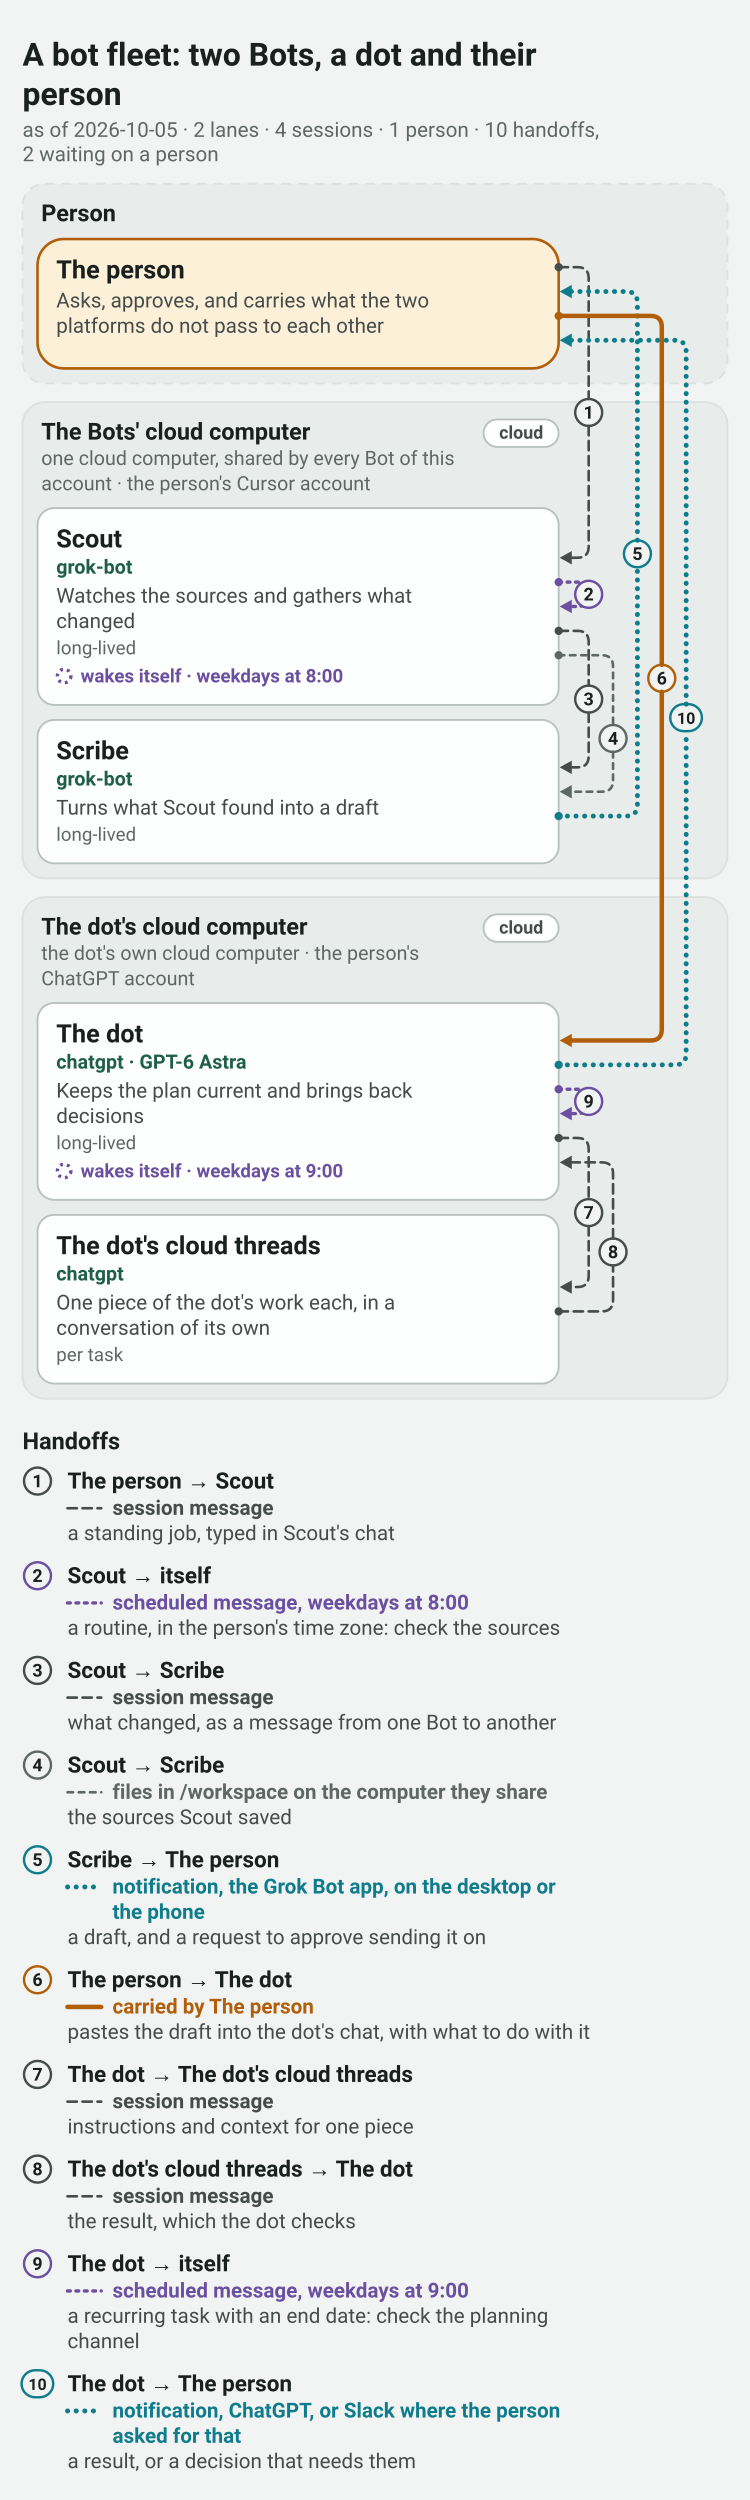
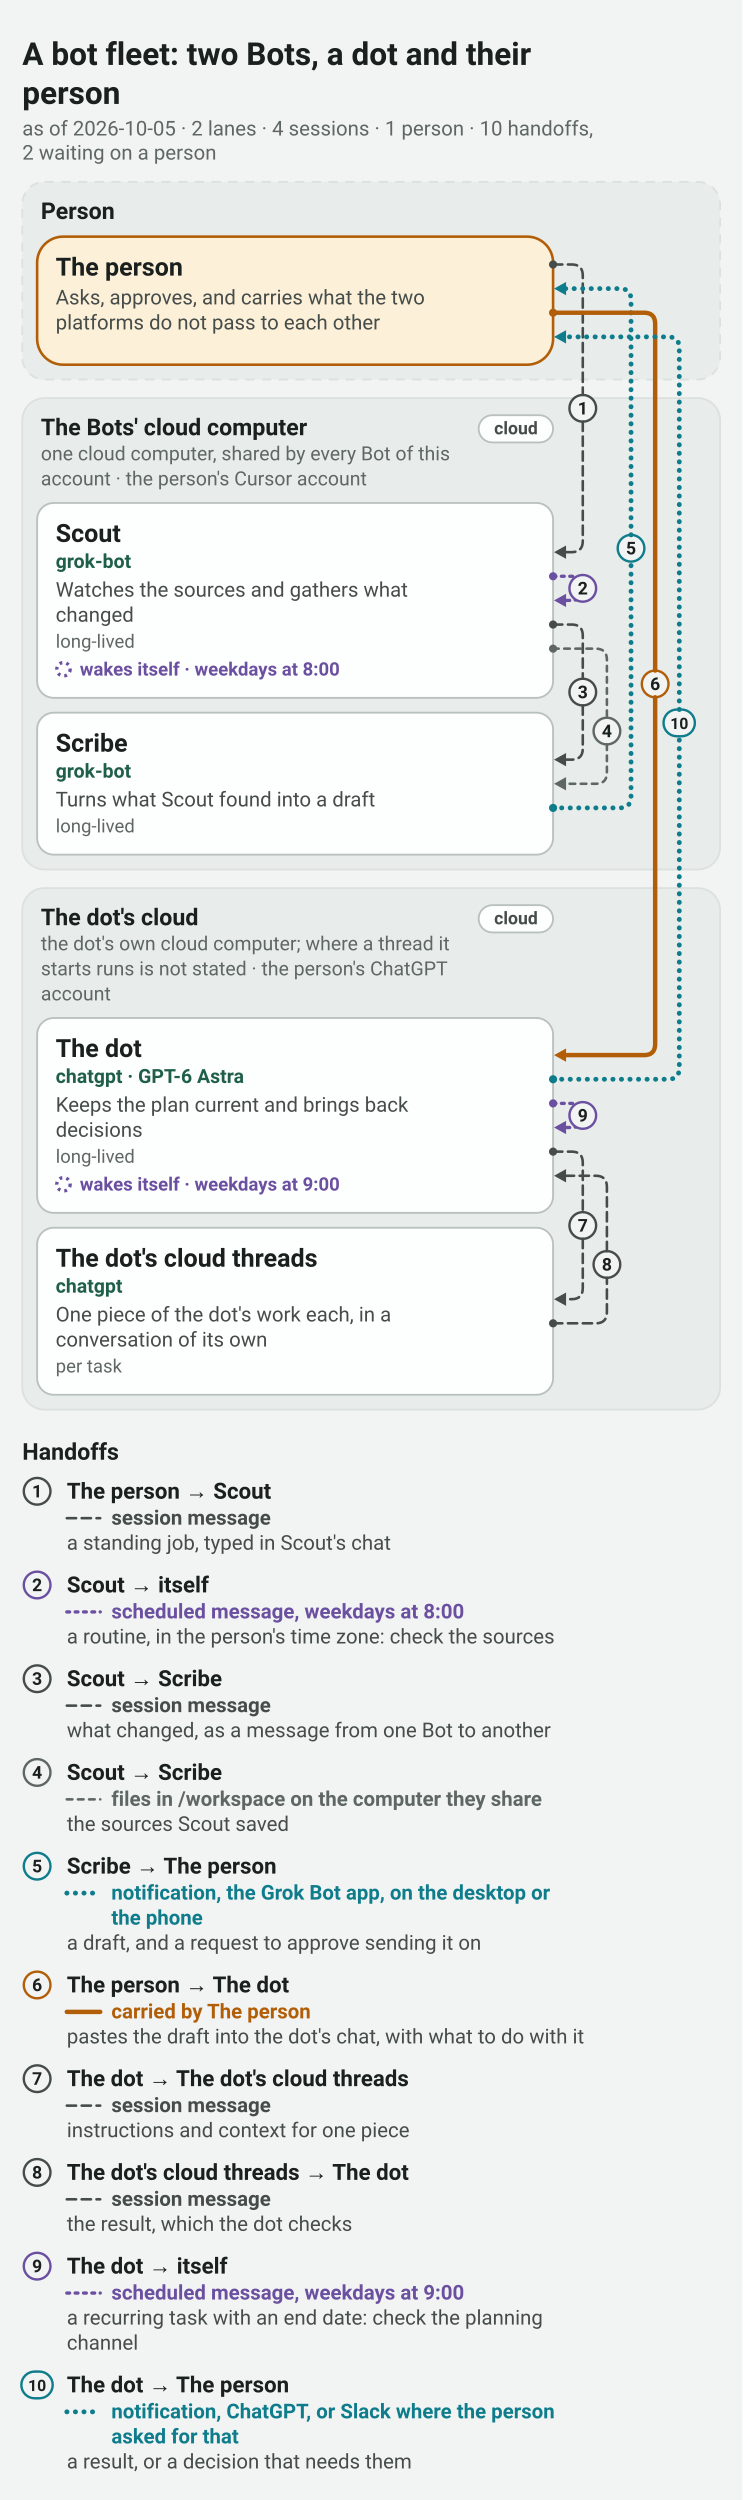
- <svg xmlns="http://www.w3.org/2000/svg" class="grooph-picture" data-picture="map" viewBox="0 0 400 1333.5" width="400" height="1333.5" role="img" font-family="system-ui, -apple-system, 'Segoe UI', Roboto, 'Helvetica Neue', Arial, sans-serif">
-   <rect x="0" y="0" width="400" height="1333.5" style="fill:#f1f4f3" />
+ <svg xmlns="http://www.w3.org/2000/svg" class="grooph-picture" data-picture="map" viewBox="0 0 400 1347" width="400" height="1347" role="img" font-family="system-ui, -apple-system, 'Segoe UI', Roboto, 'Helvetica Neue', Arial, sans-serif">
+   <rect x="0" y="0" width="400" height="1347" style="fill:#f1f4f3" />
  <text x="12" y="35" font-size="17" font-weight="700" style="fill:#1a201e">A bot fleet: two Bots, a dot and their</text>
  <text x="12" y="56" font-size="17" font-weight="700" style="fill:#1a201e">person</text>
  <text x="12" y="73" font-size="11" style="fill:#5f6764">as of 2026-10-05 · 2 lanes · 4 sessions · 1 person · 10 handoffs,</text>
  <text x="12" y="86" font-size="11" style="fill:#5f6764">2 waiting on a person</text>
  <g data-people="">
    <rect x="12" y="98" width="376" height="106.5" rx="12" stroke-width="1" stroke-dasharray="5 4" style="fill:#e8edeb;stroke:#dce1df" />
    <text x="22" y="118" font-size="12.5" font-weight="700" style="fill:#1a201e">Person</text>
  </g>
  <g data-lane="bots-computer">
    <rect x="12" y="214.5" width="376" height="254" rx="12" stroke-width="1" style="fill:#e8edeb;stroke:#dce1df" />
    <text x="22" y="234.5" font-size="12.5" font-weight="700" style="fill:#1a201e">The Bots' cloud computer</text>
    <rect x="257.9" y="223.7" width="40.1" height="14.7" rx="7.4" stroke-width="1" style="fill:#fdfefe;stroke:#b9c1be" />
    <text x="278" y="234" font-size="9.5" font-weight="700" text-anchor="middle" style="fill:#454c49">cloud</text>
    <text x="22" y="248" font-size="10.5" style="fill:#5f6764">one cloud computer, shared by every Bot of this</text>
    <text x="22" y="261.5" font-size="10.5" style="fill:#5f6764">account · the person's Cursor account</text>
  </g>
  <g data-lane="dot-computer">
-     <rect x="12" y="478.5" width="376" height="267.5" rx="12" stroke-width="1" style="fill:#e8edeb;stroke:#dce1df" />
-     <text x="22" y="498.5" font-size="12.5" font-weight="700" style="fill:#1a201e">The dot's cloud computer</text>
+     <rect x="12" y="478.5" width="376" height="281" rx="12" stroke-width="1" style="fill:#e8edeb;stroke:#dce1df" />
+     <text x="22" y="498.5" font-size="12.5" font-weight="700" style="fill:#1a201e">The dot's cloud</text>
    <rect x="257.9" y="487.7" width="40.1" height="14.7" rx="7.4" stroke-width="1" style="fill:#fdfefe;stroke:#b9c1be" />
    <text x="278" y="498" font-size="9.5" font-weight="700" text-anchor="middle" style="fill:#454c49">cloud</text>
-     <text x="22" y="512" font-size="10.5" style="fill:#5f6764">the dot's own cloud computer · the person's</text>
-     <text x="22" y="525.5" font-size="10.5" style="fill:#5f6764">ChatGPT account</text>
+     <text x="22" y="512" font-size="10.5" style="fill:#5f6764">the dot's own cloud computer; where a thread it</text>
+     <text x="22" y="525.5" font-size="10.5" style="fill:#5f6764">starts runs is not stated · the person's ChatGPT</text>
+     <text x="22" y="539" font-size="10.5" style="fill:#5f6764">account</text>
  </g>
  <g data-person="person">
    <rect data-card="" x="20" y="127.5" width="278" height="69" rx="14" stroke-width="1.4" style="fill:#fcf0d9;stroke:#b25e09" />
    <text x="30" y="148.5" font-size="13.5" font-weight="700" style="fill:#1a201e">The person</text>
    <text x="30" y="164" font-size="11" style="fill:#454c49">Asks, approves, and carries what the two</text>
    <text x="30" y="177.5" font-size="11" style="fill:#454c49">platforms do not pass to each other</text>
  </g>
  <g data-session="scout">
    <rect data-card="" x="20" y="271" width="278" height="105" rx="9" stroke-width="1" style="fill:#fdfefe;stroke:#b9c1be" />
    <text x="30" y="292" font-size="13.5" font-weight="700" style="fill:#1a201e">Scout</text>
    <text x="30" y="306" font-size="10.5" font-weight="700" style="fill:#1f5f4a">grok-bot</text>
    <text x="30" y="321.5" font-size="11" style="fill:#454c49">Watches the sources and gathers what</text>
    <text x="30" y="335" font-size="11" style="fill:#454c49">changed</text>
    <text x="30" y="349" font-size="10" style="fill:#5f6764">long-lived</text>
    <circle data-wakes="" cx="34.2" cy="360.6" r="3.6" fill="none" stroke-width="1.8" stroke-dasharray="1.5 2.2" style="stroke:#6b4fa0" />
    <text x="43" y="364" font-size="10" font-weight="700" style="fill:#6b4fa0">wakes itself · weekdays at 8:00</text>
  </g>
  <g data-session="scribe">
    <rect data-card="" x="20" y="384" width="278" height="76.5" rx="9" stroke-width="1" style="fill:#fdfefe;stroke:#b9c1be" />
    <text x="30" y="405" font-size="13.5" font-weight="700" style="fill:#1a201e">Scribe</text>
    <text x="30" y="419" font-size="10.5" font-weight="700" style="fill:#1f5f4a">grok-bot</text>
    <text x="30" y="434.5" font-size="11" style="fill:#454c49">Turns what Scout found into a draft</text>
    <text x="30" y="448.5" font-size="10" style="fill:#5f6764">long-lived</text>
  </g>
  <g data-session="dot">
-     <rect data-card="" x="20" y="535" width="278" height="105" rx="9" stroke-width="1" style="fill:#fdfefe;stroke:#b9c1be" />
-     <text x="30" y="556" font-size="13.5" font-weight="700" style="fill:#1a201e">The dot</text>
-     <text x="30" y="570" font-size="10.5" font-weight="700" style="fill:#1f5f4a">chatgpt · GPT-6 Astra</text>
-     <text x="30" y="585.5" font-size="11" style="fill:#454c49">Keeps the plan current and brings back</text>
-     <text x="30" y="599" font-size="11" style="fill:#454c49">decisions</text>
-     <text x="30" y="613" font-size="10" style="fill:#5f6764">long-lived</text>
-     <circle data-wakes="" cx="34.2" cy="624.6" r="3.6" fill="none" stroke-width="1.8" stroke-dasharray="1.5 2.2" style="stroke:#6b4fa0" />
-     <text x="43" y="628" font-size="10" font-weight="700" style="fill:#6b4fa0">wakes itself · weekdays at 9:00</text>
+     <rect data-card="" x="20" y="548.5" width="278" height="105" rx="9" stroke-width="1" style="fill:#fdfefe;stroke:#b9c1be" />
+     <text x="30" y="569.5" font-size="13.5" font-weight="700" style="fill:#1a201e">The dot</text>
+     <text x="30" y="583.5" font-size="10.5" font-weight="700" style="fill:#1f5f4a">chatgpt · GPT-6 Astra</text>
+     <text x="30" y="599" font-size="11" style="fill:#454c49">Keeps the plan current and brings back</text>
+     <text x="30" y="612.5" font-size="11" style="fill:#454c49">decisions</text>
+     <text x="30" y="626.5" font-size="10" style="fill:#5f6764">long-lived</text>
+     <circle data-wakes="" cx="34.2" cy="638.1" r="3.6" fill="none" stroke-width="1.8" stroke-dasharray="1.5 2.2" style="stroke:#6b4fa0" />
+     <text x="43" y="641.5" font-size="10" font-weight="700" style="fill:#6b4fa0">wakes itself · weekdays at 9:00</text>
  </g>
  <g data-session="dot-threads">
-     <rect data-card="" x="20" y="648" width="278" height="90" rx="9" stroke-width="1" style="fill:#fdfefe;stroke:#b9c1be" />
-     <text x="30" y="669" font-size="13.5" font-weight="700" style="fill:#1a201e">The dot's cloud threads</text>
-     <text x="30" y="683" font-size="10.5" font-weight="700" style="fill:#1f5f4a">chatgpt</text>
-     <text x="30" y="698.5" font-size="11" style="fill:#454c49">One piece of the dot's work each, in a</text>
-     <text x="30" y="712" font-size="11" style="fill:#454c49">conversation of its own</text>
-     <text x="30" y="726" font-size="10" style="fill:#5f6764">per task</text>
+     <rect data-card="" x="20" y="661.5" width="278" height="90" rx="9" stroke-width="1" style="fill:#fdfefe;stroke:#b9c1be" />
+     <text x="30" y="682.5" font-size="13.5" font-weight="700" style="fill:#1a201e">The dot's cloud threads</text>
+     <text x="30" y="696.5" font-size="10.5" font-weight="700" style="fill:#1f5f4a">chatgpt</text>
+     <text x="30" y="712" font-size="11" style="fill:#454c49">One piece of the dot's work each, in a</text>
+     <text x="30" y="725.5" font-size="11" style="fill:#454c49">conversation of its own</text>
+     <text x="30" y="739.5" font-size="10" style="fill:#5f6764">per task</text>
  </g>
  <g data-plate="h-job">
    <circle cx="314" cy="220" r="7.2" stroke-width="1.3" style="fill:#f1f4f3;stroke:#454c49" />
  </g>
  <g data-plate="h-found">
    <circle cx="314" cy="372.9" r="7.2" stroke-width="1.3" style="fill:#f1f4f3;stroke:#454c49" />
  </g>
  <g data-plate="h-files">
    <circle cx="327" cy="393.9" r="7.2" stroke-width="1.3" style="fill:#f1f4f3;stroke:#5f6764" />
  </g>
  <g data-plate="h-draft">
    <circle cx="340" cy="295.4" r="7.2" stroke-width="1.3" style="fill:#f1f4f3;stroke:#0f7c8c" />
  </g>
  <g data-plate="h-carry">
-     <circle cx="353" cy="361.8" r="7.2" stroke-width="1.3" style="fill:#f1f4f3;stroke:#b25e09" />
+     <circle cx="353" cy="368.5" r="7.2" stroke-width="1.3" style="fill:#f1f4f3;stroke:#b25e09" />
  </g>
  <g data-plate="h-piece">
-     <circle cx="314" cy="646.8" r="7.2" stroke-width="1.3" style="fill:#f1f4f3;stroke:#454c49" />
+     <circle cx="314" cy="660.3" r="7.2" stroke-width="1.3" style="fill:#f1f4f3;stroke:#454c49" />
  </g>
  <g data-plate="h-result">
-     <circle cx="327" cy="667.8" r="7.2" stroke-width="1.3" style="fill:#f1f4f3;stroke:#454c49" />
+     <circle cx="327" cy="681.3" r="7.2" stroke-width="1.3" style="fill:#f1f4f3;stroke:#454c49" />
  </g>
  <g data-plate="h-decision">
-     <rect x="357.5" y="375.6" width="16.9" height="14.4" rx="7.2" stroke-width="1.3" style="fill:#f1f4f3;stroke:#0f7c8c" />
+     <rect x="357.5" y="382.3" width="16.9" height="14.4" rx="7.2" stroke-width="1.3" style="fill:#f1f4f3;stroke:#0f7c8c" />
  </g>
  <g data-handoff="h-job">
    <path d="M298,142.5 H308 Q314,142.5 314,148.5 V212.8 M314,227.2 V291.5 Q314,297.5 308,297.5 H303.5" fill="none" stroke-width="1.4" stroke-linecap="round" stroke-dasharray="5 3" style="stroke:#454c49" />
    <circle cx="298" cy="142.5" r="2.2" style="fill:#454c49" />
    <path d="M298.5,297.5 l6.5,-3.6 v7.2 z" style="fill:#454c49" />
  </g>
  <g data-handoff="h-routine">
    <path d="M298,310.5 H308 Q314,310.5 314,316.5 V317.5 Q314,323.5 308,323.5 H303.5" fill="none" stroke-width="1.8" stroke-linecap="round" stroke-dasharray="1.5 3" style="stroke:#6b4fa0" />
    <circle cx="298" cy="310.5" r="2.2" style="fill:#6b4fa0" />
    <path d="M298.5,323.5 l6.5,-3.6 v7.2 z" style="fill:#6b4fa0" />
  </g>
  <g data-plate="h-routine">
    <circle cx="314" cy="317" r="7.2" stroke-width="1.3" style="fill:#f1f4f3;stroke:#6b4fa0" />
  </g>
  <g data-handoff="h-found">
    <path d="M298,336.5 H308 Q314,336.5 314,342.5 V365.7 M314,380.1 V403.3 Q314,409.3 308,409.3 H303.5" fill="none" stroke-width="1.4" stroke-linecap="round" stroke-dasharray="5 3" style="stroke:#454c49" />
    <circle cx="298" cy="336.5" r="2.2" style="fill:#454c49" />
    <path d="M298.5,409.3 l6.5,-3.6 v7.2 z" style="fill:#454c49" />
  </g>
  <g data-handoff="h-files">
    <path d="M298,349.5 H321 Q327,349.5 327,355.5 V386.7 M327,401.1 V416.3 Q327,422.3 321,422.3 H303.5" fill="none" stroke-width="1.4" stroke-linecap="round" stroke-dasharray="3 3" style="stroke:#5f6764" />
    <circle cx="298" cy="349.5" r="2.2" style="fill:#5f6764" />
    <path d="M298.5,422.3 l6.5,-3.6 v7.2 z" style="fill:#5f6764" />
  </g>
  <g data-handoff="h-draft">
    <path d="M298,435.3 H334 Q340,435.3 340,429.3 V302.6 M340,288.2 V161.5 Q340,155.5 334,155.5 H303.5" fill="none" stroke-width="2.6" stroke-linecap="round" stroke-dasharray="0.1 4.5" style="stroke:#0f7c8c" />
    <circle cx="298" cy="435.3" r="2.2" style="fill:#0f7c8c" />
    <path d="M298.5,155.5 l6.5,-3.6 v7.2 z" style="fill:#0f7c8c" />
  </g>
  <g data-handoff="h-carry">
-     <path d="M298,168.5 H347 Q353,168.5 353,174.5 V354.6 M353,369 V549 Q353,555 347,555 H303.5" fill="none" stroke-width="2.4" stroke-linecap="round" style="stroke:#b25e09" />
+     <path d="M298,168.5 H347 Q353,168.5 353,174.5 V361.3 M353,375.7 V562.5 Q353,568.5 347,568.5 H303.5" fill="none" stroke-width="2.4" stroke-linecap="round" style="stroke:#b25e09" />
    <circle cx="298" cy="168.5" r="2.2" style="fill:#b25e09" />
-     <path d="M298.5,555 l6.5,-3.6 v7.2 z" style="fill:#b25e09" />
+     <path d="M298.5,568.5 l6.5,-3.6 v7.2 z" style="fill:#b25e09" />
  </g>
  <g data-handoff="h-piece">
-     <path d="M298,607 H308 Q314,607 314,613 V639.6 M314,654 V680.5 Q314,686.5 308,686.5 H303.5" fill="none" stroke-width="1.4" stroke-linecap="round" stroke-dasharray="5 3" style="stroke:#454c49" />
-     <circle cx="298" cy="607" r="2.2" style="fill:#454c49" />
-     <path d="M298.5,686.5 l6.5,-3.6 v7.2 z" style="fill:#454c49" />
+     <path d="M298,620.5 H308 Q314,620.5 314,626.5 V653.1 M314,667.5 V694 Q314,700 308,700 H303.5" fill="none" stroke-width="1.4" stroke-linecap="round" stroke-dasharray="5 3" style="stroke:#454c49" />
+     <circle cx="298" cy="620.5" r="2.2" style="fill:#454c49" />
+     <path d="M298.5,700 l6.5,-3.6 v7.2 z" style="fill:#454c49" />
  </g>
  <g data-handoff="h-result">
-     <path d="M298,699.5 H321 Q327,699.5 327,693.5 V675 M327,660.6 V626 Q327,620 321,620 H303.5" fill="none" stroke-width="1.4" stroke-linecap="round" stroke-dasharray="5 3" style="stroke:#454c49" />
-     <circle cx="298" cy="699.5" r="2.2" style="fill:#454c49" />
-     <path d="M298.5,620 l6.5,-3.6 v7.2 z" style="fill:#454c49" />
+     <path d="M298,713 H321 Q327,713 327,707 V688.5 M327,674.1 V639.5 Q327,633.5 321,633.5 H303.5" fill="none" stroke-width="1.4" stroke-linecap="round" stroke-dasharray="5 3" style="stroke:#454c49" />
+     <circle cx="298" cy="713" r="2.2" style="fill:#454c49" />
+     <path d="M298.5,633.5 l6.5,-3.6 v7.2 z" style="fill:#454c49" />
  </g>
  <g data-handoff="h-recurring">
-     <path d="M298,581 H308 Q314,581 314,587 V588 Q314,594 308,594 H303.5" fill="none" stroke-width="1.8" stroke-linecap="round" stroke-dasharray="1.5 3" style="stroke:#6b4fa0" />
-     <circle cx="298" cy="581" r="2.2" style="fill:#6b4fa0" />
-     <path d="M298.5,594 l6.5,-3.6 v7.2 z" style="fill:#6b4fa0" />
+     <path d="M298,594.5 H308 Q314,594.5 314,600.5 V601.5 Q314,607.5 308,607.5 H303.5" fill="none" stroke-width="1.8" stroke-linecap="round" stroke-dasharray="1.5 3" style="stroke:#6b4fa0" />
+     <circle cx="298" cy="594.5" r="2.2" style="fill:#6b4fa0" />
+     <path d="M298.5,607.5 l6.5,-3.6 v7.2 z" style="fill:#6b4fa0" />
  </g>
  <g data-plate="h-recurring">
-     <circle cx="314" cy="587.5" r="7.2" stroke-width="1.3" style="fill:#f1f4f3;stroke:#6b4fa0" />
+     <circle cx="314" cy="601" r="7.2" stroke-width="1.3" style="fill:#f1f4f3;stroke:#6b4fa0" />
  </g>
  <g data-handoff="h-decision">
-     <path d="M298,568 H360 Q366,568 366,562 V390 M366,375.6 V187.5 Q366,181.5 360,181.5 H303.5" fill="none" stroke-width="2.6" stroke-linecap="round" stroke-dasharray="0.1 4.5" style="stroke:#0f7c8c" />
-     <circle cx="298" cy="568" r="2.2" style="fill:#0f7c8c" />
+     <path d="M298,581.5 H360 Q366,581.5 366,575.5 V396.7 M366,382.3 V187.5 Q366,181.5 360,181.5 H303.5" fill="none" stroke-width="2.6" stroke-linecap="round" stroke-dasharray="0.1 4.5" style="stroke:#0f7c8c" />
+     <circle cx="298" cy="581.5" r="2.2" style="fill:#0f7c8c" />
    <path d="M298.5,181.5 l6.5,-3.6 v7.2 z" style="fill:#0f7c8c" />
  </g>
  <g data-number="h-job">
    <text x="314" y="223.3" font-size="9.5" font-weight="700" text-anchor="middle" style="fill:#1a201e">1</text>
  </g>
  <g data-number="h-routine">
    <text x="314" y="320.3" font-size="9.5" font-weight="700" text-anchor="middle" style="fill:#1a201e">2</text>
  </g>
  <g data-number="h-found">
    <text x="314" y="376.2" font-size="9.5" font-weight="700" text-anchor="middle" style="fill:#1a201e">3</text>
  </g>
  <g data-number="h-files">
    <text x="327" y="397.2" font-size="9.5" font-weight="700" text-anchor="middle" style="fill:#1a201e">4</text>
  </g>
  <g data-number="h-draft">
    <text x="340" y="298.7" font-size="9.5" font-weight="700" text-anchor="middle" style="fill:#1a201e">5</text>
  </g>
  <g data-number="h-carry">
-     <text x="353" y="365.1" font-size="9.5" font-weight="700" text-anchor="middle" style="fill:#1a201e">6</text>
+     <text x="353" y="371.8" font-size="9.5" font-weight="700" text-anchor="middle" style="fill:#1a201e">6</text>
  </g>
  <g data-number="h-piece">
-     <text x="314" y="650.1" font-size="9.5" font-weight="700" text-anchor="middle" style="fill:#1a201e">7</text>
+     <text x="314" y="663.6" font-size="9.5" font-weight="700" text-anchor="middle" style="fill:#1a201e">7</text>
  </g>
  <g data-number="h-result">
-     <text x="327" y="671.1" font-size="9.5" font-weight="700" text-anchor="middle" style="fill:#1a201e">8</text>
+     <text x="327" y="684.6" font-size="9.5" font-weight="700" text-anchor="middle" style="fill:#1a201e">8</text>
  </g>
  <g data-number="h-recurring">
-     <text x="314" y="590.8" font-size="9.5" font-weight="700" text-anchor="middle" style="fill:#1a201e">9</text>
+     <text x="314" y="604.3" font-size="9.5" font-weight="700" text-anchor="middle" style="fill:#1a201e">9</text>
  </g>
  <g data-number="h-decision">
-     <text x="366" y="386.1" font-size="8.5" font-weight="700" text-anchor="middle" style="fill:#1a201e">10</text>
-   </g>
-   <text x="12" y="773" font-size="12.5" font-weight="700" style="fill:#1a201e">Handoffs</text>
+     <text x="366" y="392.8" font-size="8.5" font-weight="700" text-anchor="middle" style="fill:#1a201e">10</text>
+   </g>
+   <text x="12" y="786.5" font-size="12.5" font-weight="700" style="fill:#1a201e">Handoffs</text>
  <g data-handoff-row="h-job">
-     <rect data-row="" x="8" y="780" width="384" height="47.5" rx="8" style="fill:transparent" />
-     <circle cx="20" cy="790" r="7.2" stroke-width="1.3" style="fill:#f1f4f3;stroke:#454c49" />
-     <text x="20" y="793.3" font-size="9.5" font-weight="700" text-anchor="middle" style="fill:#1a201e">1</text>
-     <text x="36" y="794" font-size="12" font-weight="700" style="fill:#1a201e">The person → Scout</text>
-     <path d="M36,804.5 h18" fill="none" stroke-width="1.4" stroke-linecap="round" stroke-dasharray="5 3" style="stroke:#454c49" />
-     <text x="60" y="808" font-size="11" font-weight="700" style="fill:#454c49">session message</text>
-     <text x="36" y="821.5" font-size="11" style="fill:#454c49">a standing job, typed in Scout's chat</text>
+     <rect data-row="" x="8" y="793.5" width="384" height="47.5" rx="8" style="fill:transparent" />
+     <circle cx="20" cy="803.5" r="7.2" stroke-width="1.3" style="fill:#f1f4f3;stroke:#454c49" />
+     <text x="20" y="806.8" font-size="9.5" font-weight="700" text-anchor="middle" style="fill:#1a201e">1</text>
+     <text x="36" y="807.5" font-size="12" font-weight="700" style="fill:#1a201e">The person → Scout</text>
+     <path d="M36,818 h18" fill="none" stroke-width="1.4" stroke-linecap="round" stroke-dasharray="5 3" style="stroke:#454c49" />
+     <text x="60" y="821.5" font-size="11" font-weight="700" style="fill:#454c49">session message</text>
+     <text x="36" y="835" font-size="11" style="fill:#454c49">a standing job, typed in Scout's chat</text>
  </g>
  <g data-handoff-row="h-routine">
-     <rect data-row="" x="8" y="830.5" width="384" height="47.5" rx="8" style="fill:transparent" />
-     <circle cx="20" cy="840.5" r="7.2" stroke-width="1.3" style="fill:#f1f4f3;stroke:#6b4fa0" />
-     <text x="20" y="843.8" font-size="9.5" font-weight="700" text-anchor="middle" style="fill:#1a201e">2</text>
-     <text x="36" y="844.5" font-size="12" font-weight="700" style="fill:#1a201e">Scout → itself</text>
-     <path d="M36,855 h18" fill="none" stroke-width="1.8" stroke-linecap="round" stroke-dasharray="1.5 3" style="stroke:#6b4fa0" />
-     <text x="60" y="858.5" font-size="11" font-weight="700" style="fill:#6b4fa0">scheduled message, weekdays at 8:00</text>
-     <text x="36" y="872" font-size="11" style="fill:#454c49">a routine, in the person's time zone: check the sources</text>
+     <rect data-row="" x="8" y="844" width="384" height="47.5" rx="8" style="fill:transparent" />
+     <circle cx="20" cy="854" r="7.2" stroke-width="1.3" style="fill:#f1f4f3;stroke:#6b4fa0" />
+     <text x="20" y="857.3" font-size="9.5" font-weight="700" text-anchor="middle" style="fill:#1a201e">2</text>
+     <text x="36" y="858" font-size="12" font-weight="700" style="fill:#1a201e">Scout → itself</text>
+     <path d="M36,868.5 h18" fill="none" stroke-width="1.8" stroke-linecap="round" stroke-dasharray="1.5 3" style="stroke:#6b4fa0" />
+     <text x="60" y="872" font-size="11" font-weight="700" style="fill:#6b4fa0">scheduled message, weekdays at 8:00</text>
+     <text x="36" y="885.5" font-size="11" style="fill:#454c49">a routine, in the person's time zone: check the sources</text>
  </g>
  <g data-handoff-row="h-found">
-     <rect data-row="" x="8" y="881" width="384" height="47.5" rx="8" style="fill:transparent" />
-     <circle cx="20" cy="891" r="7.2" stroke-width="1.3" style="fill:#f1f4f3;stroke:#454c49" />
-     <text x="20" y="894.3" font-size="9.5" font-weight="700" text-anchor="middle" style="fill:#1a201e">3</text>
-     <text x="36" y="895" font-size="12" font-weight="700" style="fill:#1a201e">Scout → Scribe</text>
-     <path d="M36,905.5 h18" fill="none" stroke-width="1.4" stroke-linecap="round" stroke-dasharray="5 3" style="stroke:#454c49" />
-     <text x="60" y="909" font-size="11" font-weight="700" style="fill:#454c49">session message</text>
-     <text x="36" y="922.5" font-size="11" style="fill:#454c49">what changed, as a message from one Bot to another</text>
+     <rect data-row="" x="8" y="894.5" width="384" height="47.5" rx="8" style="fill:transparent" />
+     <circle cx="20" cy="904.5" r="7.2" stroke-width="1.3" style="fill:#f1f4f3;stroke:#454c49" />
+     <text x="20" y="907.8" font-size="9.5" font-weight="700" text-anchor="middle" style="fill:#1a201e">3</text>
+     <text x="36" y="908.5" font-size="12" font-weight="700" style="fill:#1a201e">Scout → Scribe</text>
+     <path d="M36,919 h18" fill="none" stroke-width="1.4" stroke-linecap="round" stroke-dasharray="5 3" style="stroke:#454c49" />
+     <text x="60" y="922.5" font-size="11" font-weight="700" style="fill:#454c49">session message</text>
+     <text x="36" y="936" font-size="11" style="fill:#454c49">what changed, as a message from one Bot to another</text>
  </g>
  <g data-handoff-row="h-files">
-     <rect data-row="" x="8" y="931.5" width="384" height="47.5" rx="8" style="fill:transparent" />
-     <circle cx="20" cy="941.5" r="7.2" stroke-width="1.3" style="fill:#f1f4f3;stroke:#5f6764" />
-     <text x="20" y="944.8" font-size="9.5" font-weight="700" text-anchor="middle" style="fill:#1a201e">4</text>
-     <text x="36" y="945.5" font-size="12" font-weight="700" style="fill:#1a201e">Scout → Scribe</text>
-     <path d="M36,956 h18" fill="none" stroke-width="1.4" stroke-linecap="round" stroke-dasharray="3 3" style="stroke:#5f6764" />
-     <text x="60" y="959.5" font-size="11" font-weight="700" style="fill:#5f6764">files in /workspace on the computer they share</text>
-     <text x="36" y="973" font-size="11" style="fill:#454c49">the sources Scout saved</text>
+     <rect data-row="" x="8" y="945" width="384" height="47.5" rx="8" style="fill:transparent" />
+     <circle cx="20" cy="955" r="7.2" stroke-width="1.3" style="fill:#f1f4f3;stroke:#5f6764" />
+     <text x="20" y="958.3" font-size="9.5" font-weight="700" text-anchor="middle" style="fill:#1a201e">4</text>
+     <text x="36" y="959" font-size="12" font-weight="700" style="fill:#1a201e">Scout → Scribe</text>
+     <path d="M36,969.5 h18" fill="none" stroke-width="1.4" stroke-linecap="round" stroke-dasharray="3 3" style="stroke:#5f6764" />
+     <text x="60" y="973" font-size="11" font-weight="700" style="fill:#5f6764">files in /workspace on the computer they share</text>
+     <text x="36" y="986.5" font-size="11" style="fill:#454c49">the sources Scout saved</text>
  </g>
  <g data-handoff-row="h-draft">
-     <rect data-row="" x="8" y="982" width="384" height="61" rx="8" style="fill:transparent" />
-     <circle cx="20" cy="992" r="7.2" stroke-width="1.3" style="fill:#f1f4f3;stroke:#0f7c8c" />
-     <text x="20" y="995.3" font-size="9.5" font-weight="700" text-anchor="middle" style="fill:#1a201e">5</text>
-     <text x="36" y="996" font-size="12" font-weight="700" style="fill:#1a201e">Scribe → The person</text>
-     <path d="M36,1006.5 h18" fill="none" stroke-width="2.6" stroke-linecap="round" stroke-dasharray="0.1 4.5" style="stroke:#0f7c8c" />
-     <text x="60" y="1010" font-size="11" font-weight="700" style="fill:#0f7c8c">notification, the Grok Bot app, on the desktop or</text>
-     <text x="60" y="1023.5" font-size="11" font-weight="700" style="fill:#0f7c8c">the phone</text>
-     <text x="36" y="1037" font-size="11" style="fill:#454c49">a draft, and a request to approve sending it on</text>
+     <rect data-row="" x="8" y="995.5" width="384" height="61" rx="8" style="fill:transparent" />
+     <circle cx="20" cy="1005.5" r="7.2" stroke-width="1.3" style="fill:#f1f4f3;stroke:#0f7c8c" />
+     <text x="20" y="1008.8" font-size="9.5" font-weight="700" text-anchor="middle" style="fill:#1a201e">5</text>
+     <text x="36" y="1009.5" font-size="12" font-weight="700" style="fill:#1a201e">Scribe → The person</text>
+     <path d="M36,1020 h18" fill="none" stroke-width="2.6" stroke-linecap="round" stroke-dasharray="0.1 4.5" style="stroke:#0f7c8c" />
+     <text x="60" y="1023.5" font-size="11" font-weight="700" style="fill:#0f7c8c">notification, the Grok Bot app, on the desktop or</text>
+     <text x="60" y="1037" font-size="11" font-weight="700" style="fill:#0f7c8c">the phone</text>
+     <text x="36" y="1050.5" font-size="11" style="fill:#454c49">a draft, and a request to approve sending it on</text>
  </g>
  <g data-handoff-row="h-carry">
-     <rect data-row="" x="8" y="1046" width="384" height="47.5" rx="8" style="fill:transparent" />
-     <circle cx="20" cy="1056" r="7.2" stroke-width="1.3" style="fill:#f1f4f3;stroke:#b25e09" />
-     <text x="20" y="1059.3" font-size="9.5" font-weight="700" text-anchor="middle" style="fill:#1a201e">6</text>
-     <text x="36" y="1060" font-size="12" font-weight="700" style="fill:#1a201e">The person → The dot</text>
-     <path d="M36,1070.5 h18" fill="none" stroke-width="2.4" stroke-linecap="round" style="stroke:#b25e09" />
-     <text x="60" y="1074" font-size="11" font-weight="700" style="fill:#b25e09">carried by The person</text>
-     <text x="36" y="1087.5" font-size="11" style="fill:#454c49">pastes the draft into the dot's chat, with what to do with it</text>
+     <rect data-row="" x="8" y="1059.5" width="384" height="47.5" rx="8" style="fill:transparent" />
+     <circle cx="20" cy="1069.5" r="7.2" stroke-width="1.3" style="fill:#f1f4f3;stroke:#b25e09" />
+     <text x="20" y="1072.8" font-size="9.5" font-weight="700" text-anchor="middle" style="fill:#1a201e">6</text>
+     <text x="36" y="1073.5" font-size="12" font-weight="700" style="fill:#1a201e">The person → The dot</text>
+     <path d="M36,1084 h18" fill="none" stroke-width="2.4" stroke-linecap="round" style="stroke:#b25e09" />
+     <text x="60" y="1087.5" font-size="11" font-weight="700" style="fill:#b25e09">carried by The person</text>
+     <text x="36" y="1101" font-size="11" style="fill:#454c49">pastes the draft into the dot's chat, with what to do with it</text>
  </g>
  <g data-handoff-row="h-piece">
-     <rect data-row="" x="8" y="1096.5" width="384" height="47.5" rx="8" style="fill:transparent" />
-     <circle cx="20" cy="1106.5" r="7.2" stroke-width="1.3" style="fill:#f1f4f3;stroke:#454c49" />
-     <text x="20" y="1109.8" font-size="9.5" font-weight="700" text-anchor="middle" style="fill:#1a201e">7</text>
-     <text x="36" y="1110.5" font-size="12" font-weight="700" style="fill:#1a201e">The dot → The dot's cloud threads</text>
-     <path d="M36,1121 h18" fill="none" stroke-width="1.4" stroke-linecap="round" stroke-dasharray="5 3" style="stroke:#454c49" />
-     <text x="60" y="1124.5" font-size="11" font-weight="700" style="fill:#454c49">session message</text>
-     <text x="36" y="1138" font-size="11" style="fill:#454c49">instructions and context for one piece</text>
+     <rect data-row="" x="8" y="1110" width="384" height="47.5" rx="8" style="fill:transparent" />
+     <circle cx="20" cy="1120" r="7.2" stroke-width="1.3" style="fill:#f1f4f3;stroke:#454c49" />
+     <text x="20" y="1123.3" font-size="9.5" font-weight="700" text-anchor="middle" style="fill:#1a201e">7</text>
+     <text x="36" y="1124" font-size="12" font-weight="700" style="fill:#1a201e">The dot → The dot's cloud threads</text>
+     <path d="M36,1134.5 h18" fill="none" stroke-width="1.4" stroke-linecap="round" stroke-dasharray="5 3" style="stroke:#454c49" />
+     <text x="60" y="1138" font-size="11" font-weight="700" style="fill:#454c49">session message</text>
+     <text x="36" y="1151.5" font-size="11" style="fill:#454c49">instructions and context for one piece</text>
  </g>
  <g data-handoff-row="h-result">
-     <rect data-row="" x="8" y="1147" width="384" height="47.5" rx="8" style="fill:transparent" />
-     <circle cx="20" cy="1157" r="7.2" stroke-width="1.3" style="fill:#f1f4f3;stroke:#454c49" />
-     <text x="20" y="1160.3" font-size="9.5" font-weight="700" text-anchor="middle" style="fill:#1a201e">8</text>
-     <text x="36" y="1161" font-size="12" font-weight="700" style="fill:#1a201e">The dot's cloud threads → The dot</text>
-     <path d="M36,1171.5 h18" fill="none" stroke-width="1.4" stroke-linecap="round" stroke-dasharray="5 3" style="stroke:#454c49" />
-     <text x="60" y="1175" font-size="11" font-weight="700" style="fill:#454c49">session message</text>
-     <text x="36" y="1188.5" font-size="11" style="fill:#454c49">the result, which the dot checks</text>
+     <rect data-row="" x="8" y="1160.5" width="384" height="47.5" rx="8" style="fill:transparent" />
+     <circle cx="20" cy="1170.5" r="7.2" stroke-width="1.3" style="fill:#f1f4f3;stroke:#454c49" />
+     <text x="20" y="1173.8" font-size="9.5" font-weight="700" text-anchor="middle" style="fill:#1a201e">8</text>
+     <text x="36" y="1174.5" font-size="12" font-weight="700" style="fill:#1a201e">The dot's cloud threads → The dot</text>
+     <path d="M36,1185 h18" fill="none" stroke-width="1.4" stroke-linecap="round" stroke-dasharray="5 3" style="stroke:#454c49" />
+     <text x="60" y="1188.5" font-size="11" font-weight="700" style="fill:#454c49">session message</text>
+     <text x="36" y="1202" font-size="11" style="fill:#454c49">the result, which the dot checks</text>
  </g>
  <g data-handoff-row="h-recurring">
-     <rect data-row="" x="8" y="1197.5" width="384" height="61" rx="8" style="fill:transparent" />
-     <circle cx="20" cy="1207.5" r="7.2" stroke-width="1.3" style="fill:#f1f4f3;stroke:#6b4fa0" />
-     <text x="20" y="1210.8" font-size="9.5" font-weight="700" text-anchor="middle" style="fill:#1a201e">9</text>
-     <text x="36" y="1211.5" font-size="12" font-weight="700" style="fill:#1a201e">The dot → itself</text>
-     <path d="M36,1222 h18" fill="none" stroke-width="1.8" stroke-linecap="round" stroke-dasharray="1.5 3" style="stroke:#6b4fa0" />
-     <text x="60" y="1225.5" font-size="11" font-weight="700" style="fill:#6b4fa0">scheduled message, weekdays at 9:00</text>
-     <text x="36" y="1239" font-size="11" style="fill:#454c49">a recurring task with an end date: check the planning</text>
-     <text x="36" y="1252.5" font-size="11" style="fill:#454c49">channel</text>
+     <rect data-row="" x="8" y="1211" width="384" height="61" rx="8" style="fill:transparent" />
+     <circle cx="20" cy="1221" r="7.2" stroke-width="1.3" style="fill:#f1f4f3;stroke:#6b4fa0" />
+     <text x="20" y="1224.3" font-size="9.5" font-weight="700" text-anchor="middle" style="fill:#1a201e">9</text>
+     <text x="36" y="1225" font-size="12" font-weight="700" style="fill:#1a201e">The dot → itself</text>
+     <path d="M36,1235.5 h18" fill="none" stroke-width="1.8" stroke-linecap="round" stroke-dasharray="1.5 3" style="stroke:#6b4fa0" />
+     <text x="60" y="1239" font-size="11" font-weight="700" style="fill:#6b4fa0">scheduled message, weekdays at 9:00</text>
+     <text x="36" y="1252.5" font-size="11" style="fill:#454c49">a recurring task with an end date: check the planning</text>
+     <text x="36" y="1266" font-size="11" style="fill:#454c49">channel</text>
  </g>
  <g data-handoff-row="h-decision">
-     <rect data-row="" x="8" y="1261.5" width="384" height="61" rx="8" style="fill:transparent" />
-     <rect x="11.5" y="1264.3" width="16.9" height="14.4" rx="7.2" stroke-width="1.3" style="fill:#f1f4f3;stroke:#0f7c8c" />
-     <text x="20" y="1274.8" font-size="8.5" font-weight="700" text-anchor="middle" style="fill:#1a201e">10</text>
-     <text x="36" y="1275.5" font-size="12" font-weight="700" style="fill:#1a201e">The dot → The person</text>
-     <path d="M36,1286 h18" fill="none" stroke-width="2.6" stroke-linecap="round" stroke-dasharray="0.1 4.5" style="stroke:#0f7c8c" />
-     <text x="60" y="1289.5" font-size="11" font-weight="700" style="fill:#0f7c8c">notification, ChatGPT, or Slack where the person</text>
-     <text x="60" y="1303" font-size="11" font-weight="700" style="fill:#0f7c8c">asked for that</text>
-     <text x="36" y="1316.5" font-size="11" style="fill:#454c49">a result, or a decision that needs them</text>
+     <rect data-row="" x="8" y="1275" width="384" height="61" rx="8" style="fill:transparent" />
+     <rect x="11.5" y="1277.8" width="16.9" height="14.4" rx="7.2" stroke-width="1.3" style="fill:#f1f4f3;stroke:#0f7c8c" />
+     <text x="20" y="1288.3" font-size="8.5" font-weight="700" text-anchor="middle" style="fill:#1a201e">10</text>
+     <text x="36" y="1289" font-size="12" font-weight="700" style="fill:#1a201e">The dot → The person</text>
+     <path d="M36,1299.5 h18" fill="none" stroke-width="2.6" stroke-linecap="round" stroke-dasharray="0.1 4.5" style="stroke:#0f7c8c" />
+     <text x="60" y="1303" font-size="11" font-weight="700" style="fill:#0f7c8c">notification, ChatGPT, or Slack where the person</text>
+     <text x="60" y="1316.5" font-size="11" font-weight="700" style="fill:#0f7c8c">asked for that</text>
+     <text x="36" y="1330" font-size="11" style="fill:#454c49">a result, or a decision that needs them</text>
  </g>
</svg>
